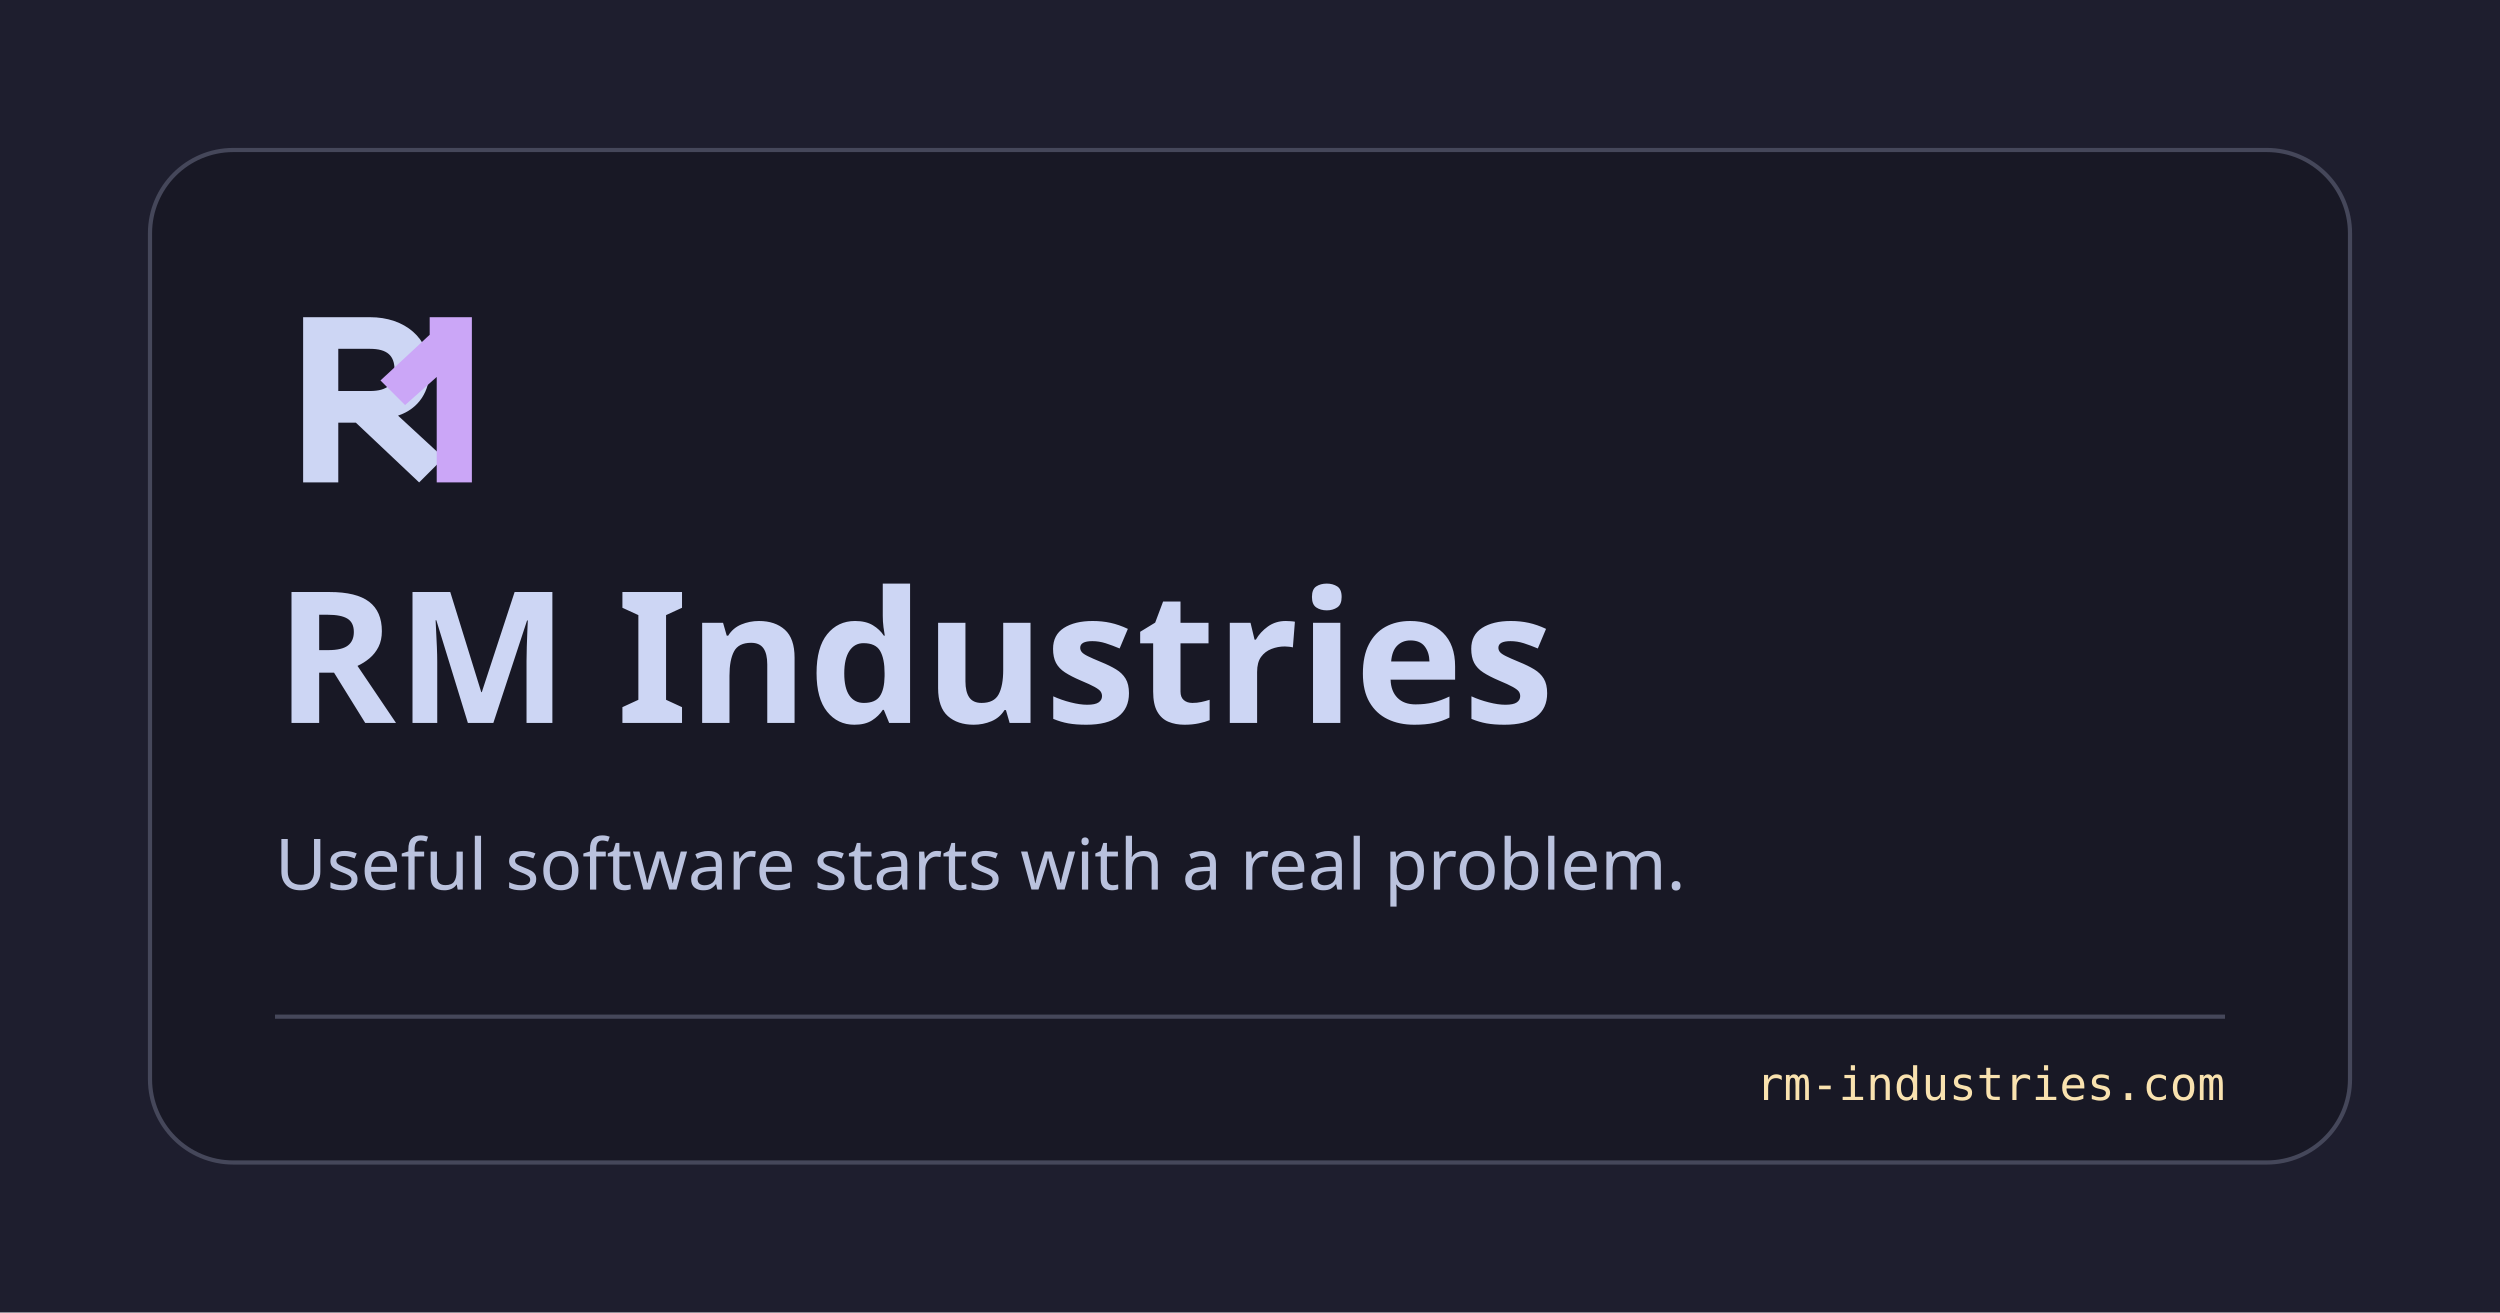
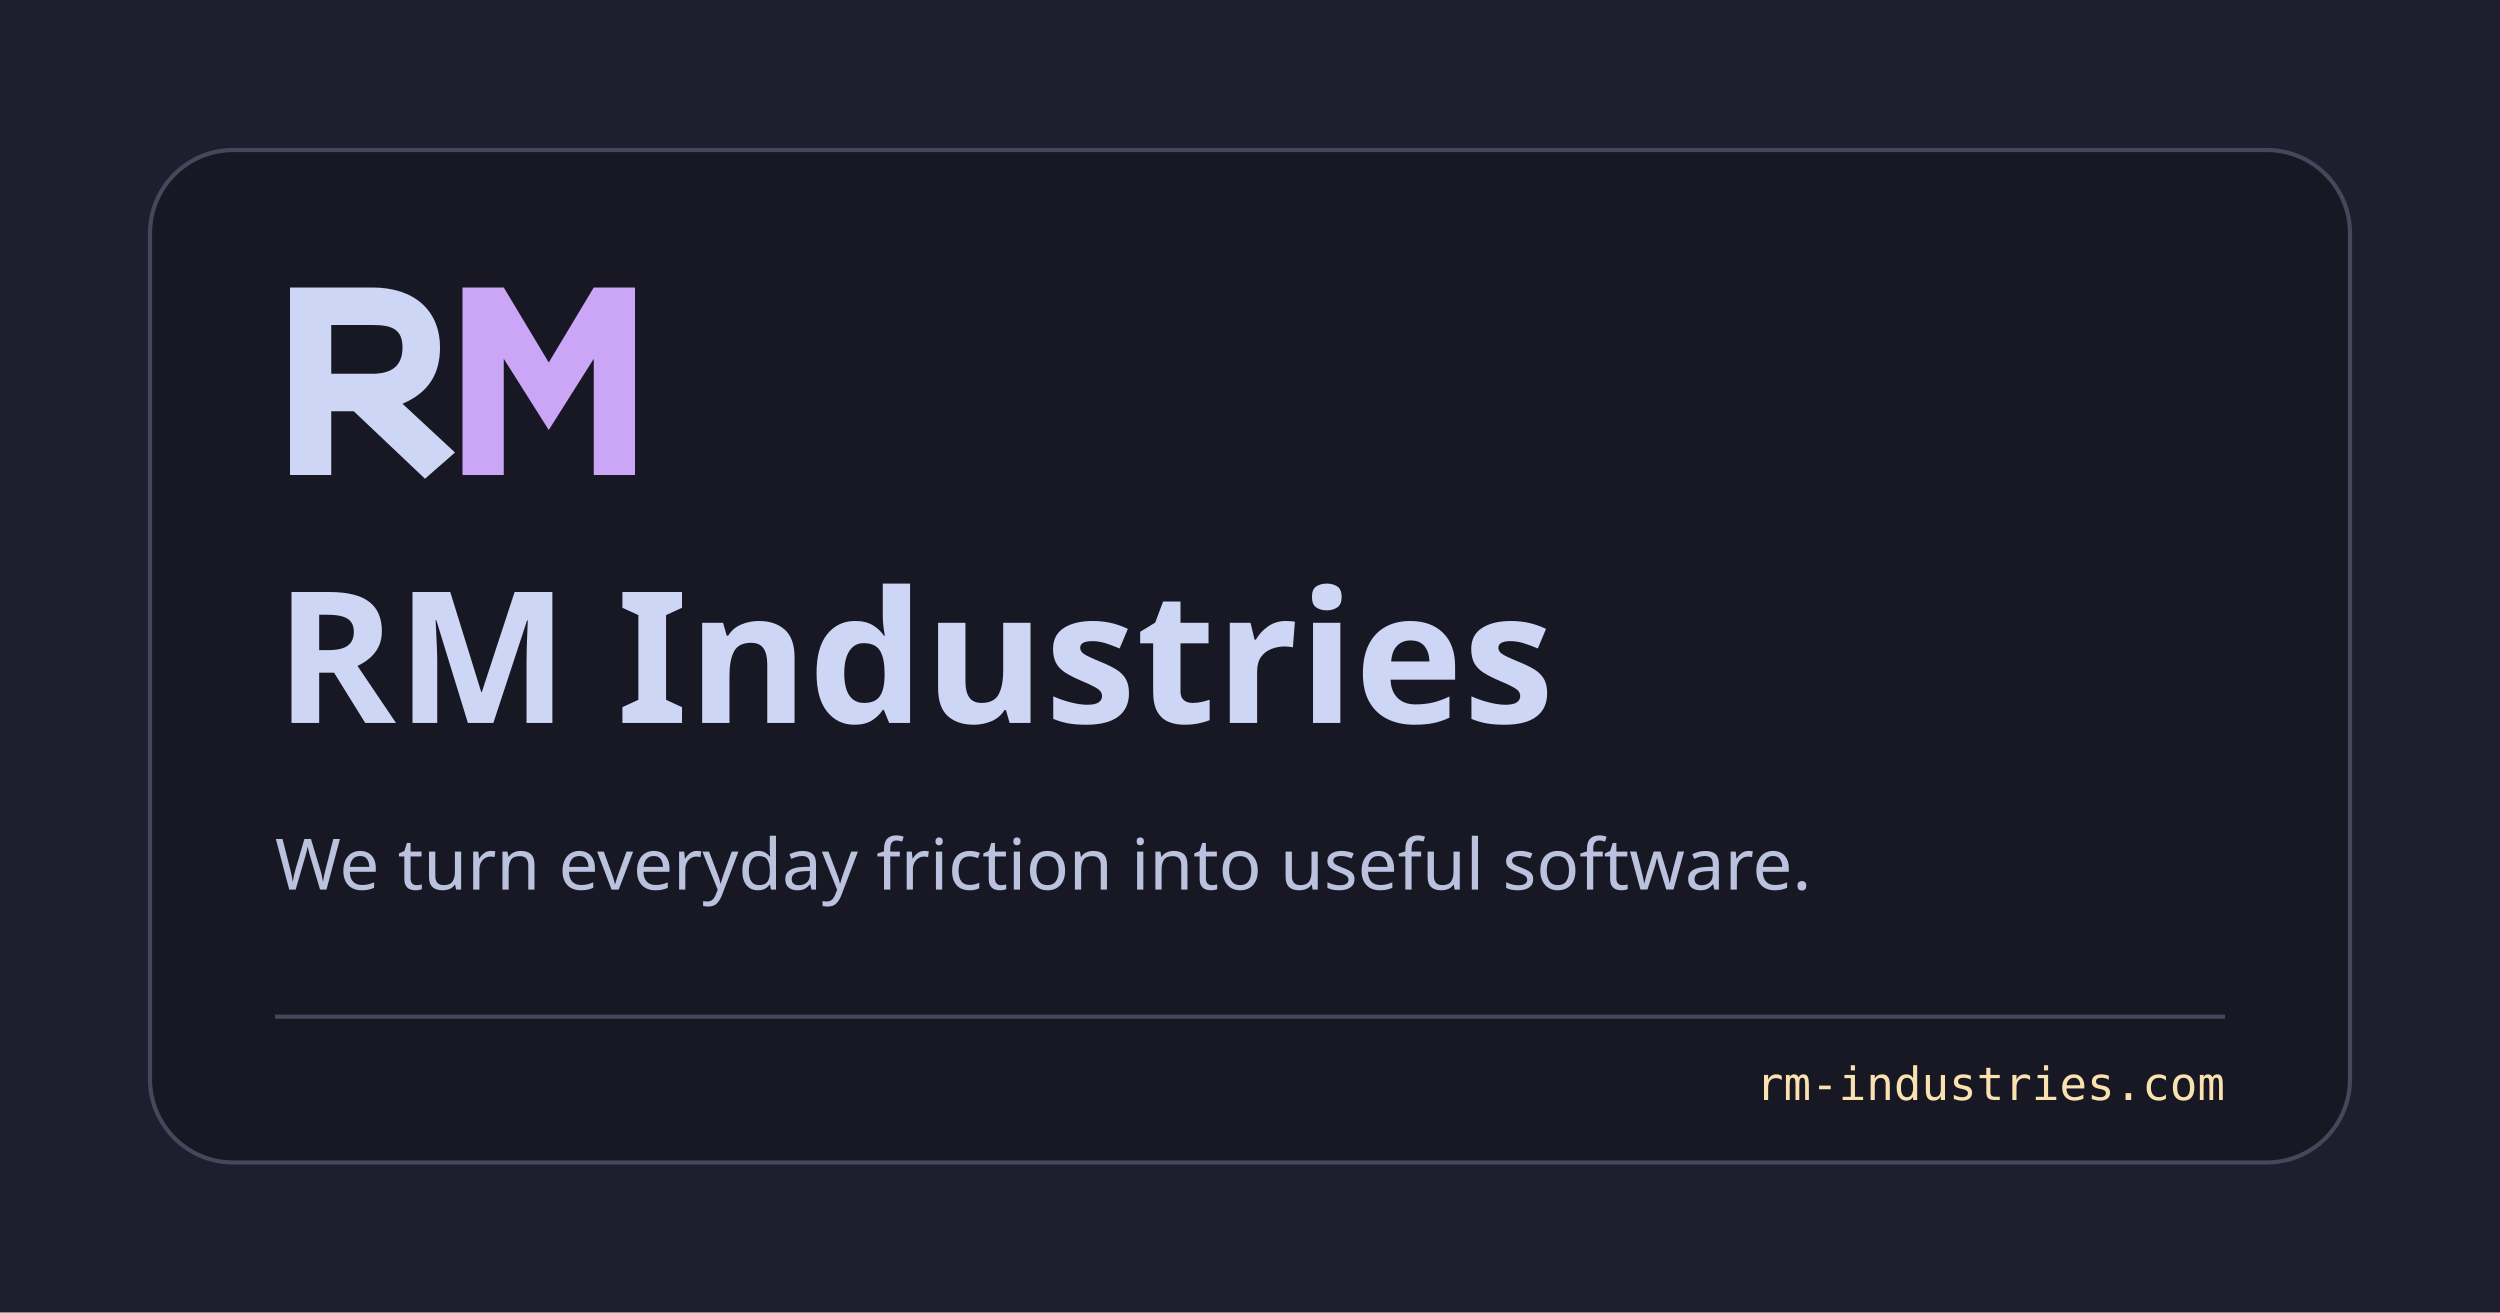
<svg xmlns="http://www.w3.org/2000/svg" viewBox="0 0 1200 630">
  <rect width="1200" height="630" fill="#1e1e2e" />
  <rect x="72" y="72" width="1056" height="486" rx="40" fill="#181825" stroke="#45475a" stroke-width="2" />
-   <g transform="translate(132 132) scale(1.6875)">
-     <path d="M8 12h19c10 0 17 6 17 15 0 6-3 11-9 13l13 12-7 7-18-17h-5v17H8V12Zm10 9v12h9c5 0 7-2 7-6s-2-6-7-6h-9Z" fill="#cdd6f4" />
-     <path d="M44 12h12v47H46V29l-9 8-7-7 14-13v-5Z" fill="#cba6f7" />
+   <g transform="translate(132 120) scale(1.8)">
+     <path d="M4 10h22c11 0 18 6 18 16 0 7-3 12-10 15l14 13-8 7-19-18h-6v17H4V10Zm11 10v13h11c5 0 8-2 8-7s-3-6-8-6H15Z" fill="#cdd6f4" />
+     <path d="M50 10h11l12 20 12-20h11v50H85V29L73 48 61 29v31H50V10Z" fill="#cba6f7" />
  </g>
  <text x="132" y="347" fill="#cdd6f4" font-family="system-ui, sans-serif" font-size="88" font-weight="700">RM Industries</text>
-   <text x="132" y="427" fill="#bac2de" font-family="system-ui, sans-serif" font-size="34">Useful software starts with a real problem.</text>
+   <text x="132" y="427" fill="#bac2de" font-family="system-ui, sans-serif" font-size="34">We turn everyday friction into useful software.</text>
  <line x1="132" y1="488" x2="1068" y2="488" stroke="#45475a" stroke-width="2" />
  <text x="1068" y="528" fill="#f9e2af" font-family="monospace" font-size="22" text-anchor="end">rm-industries.com</text>
</svg>
